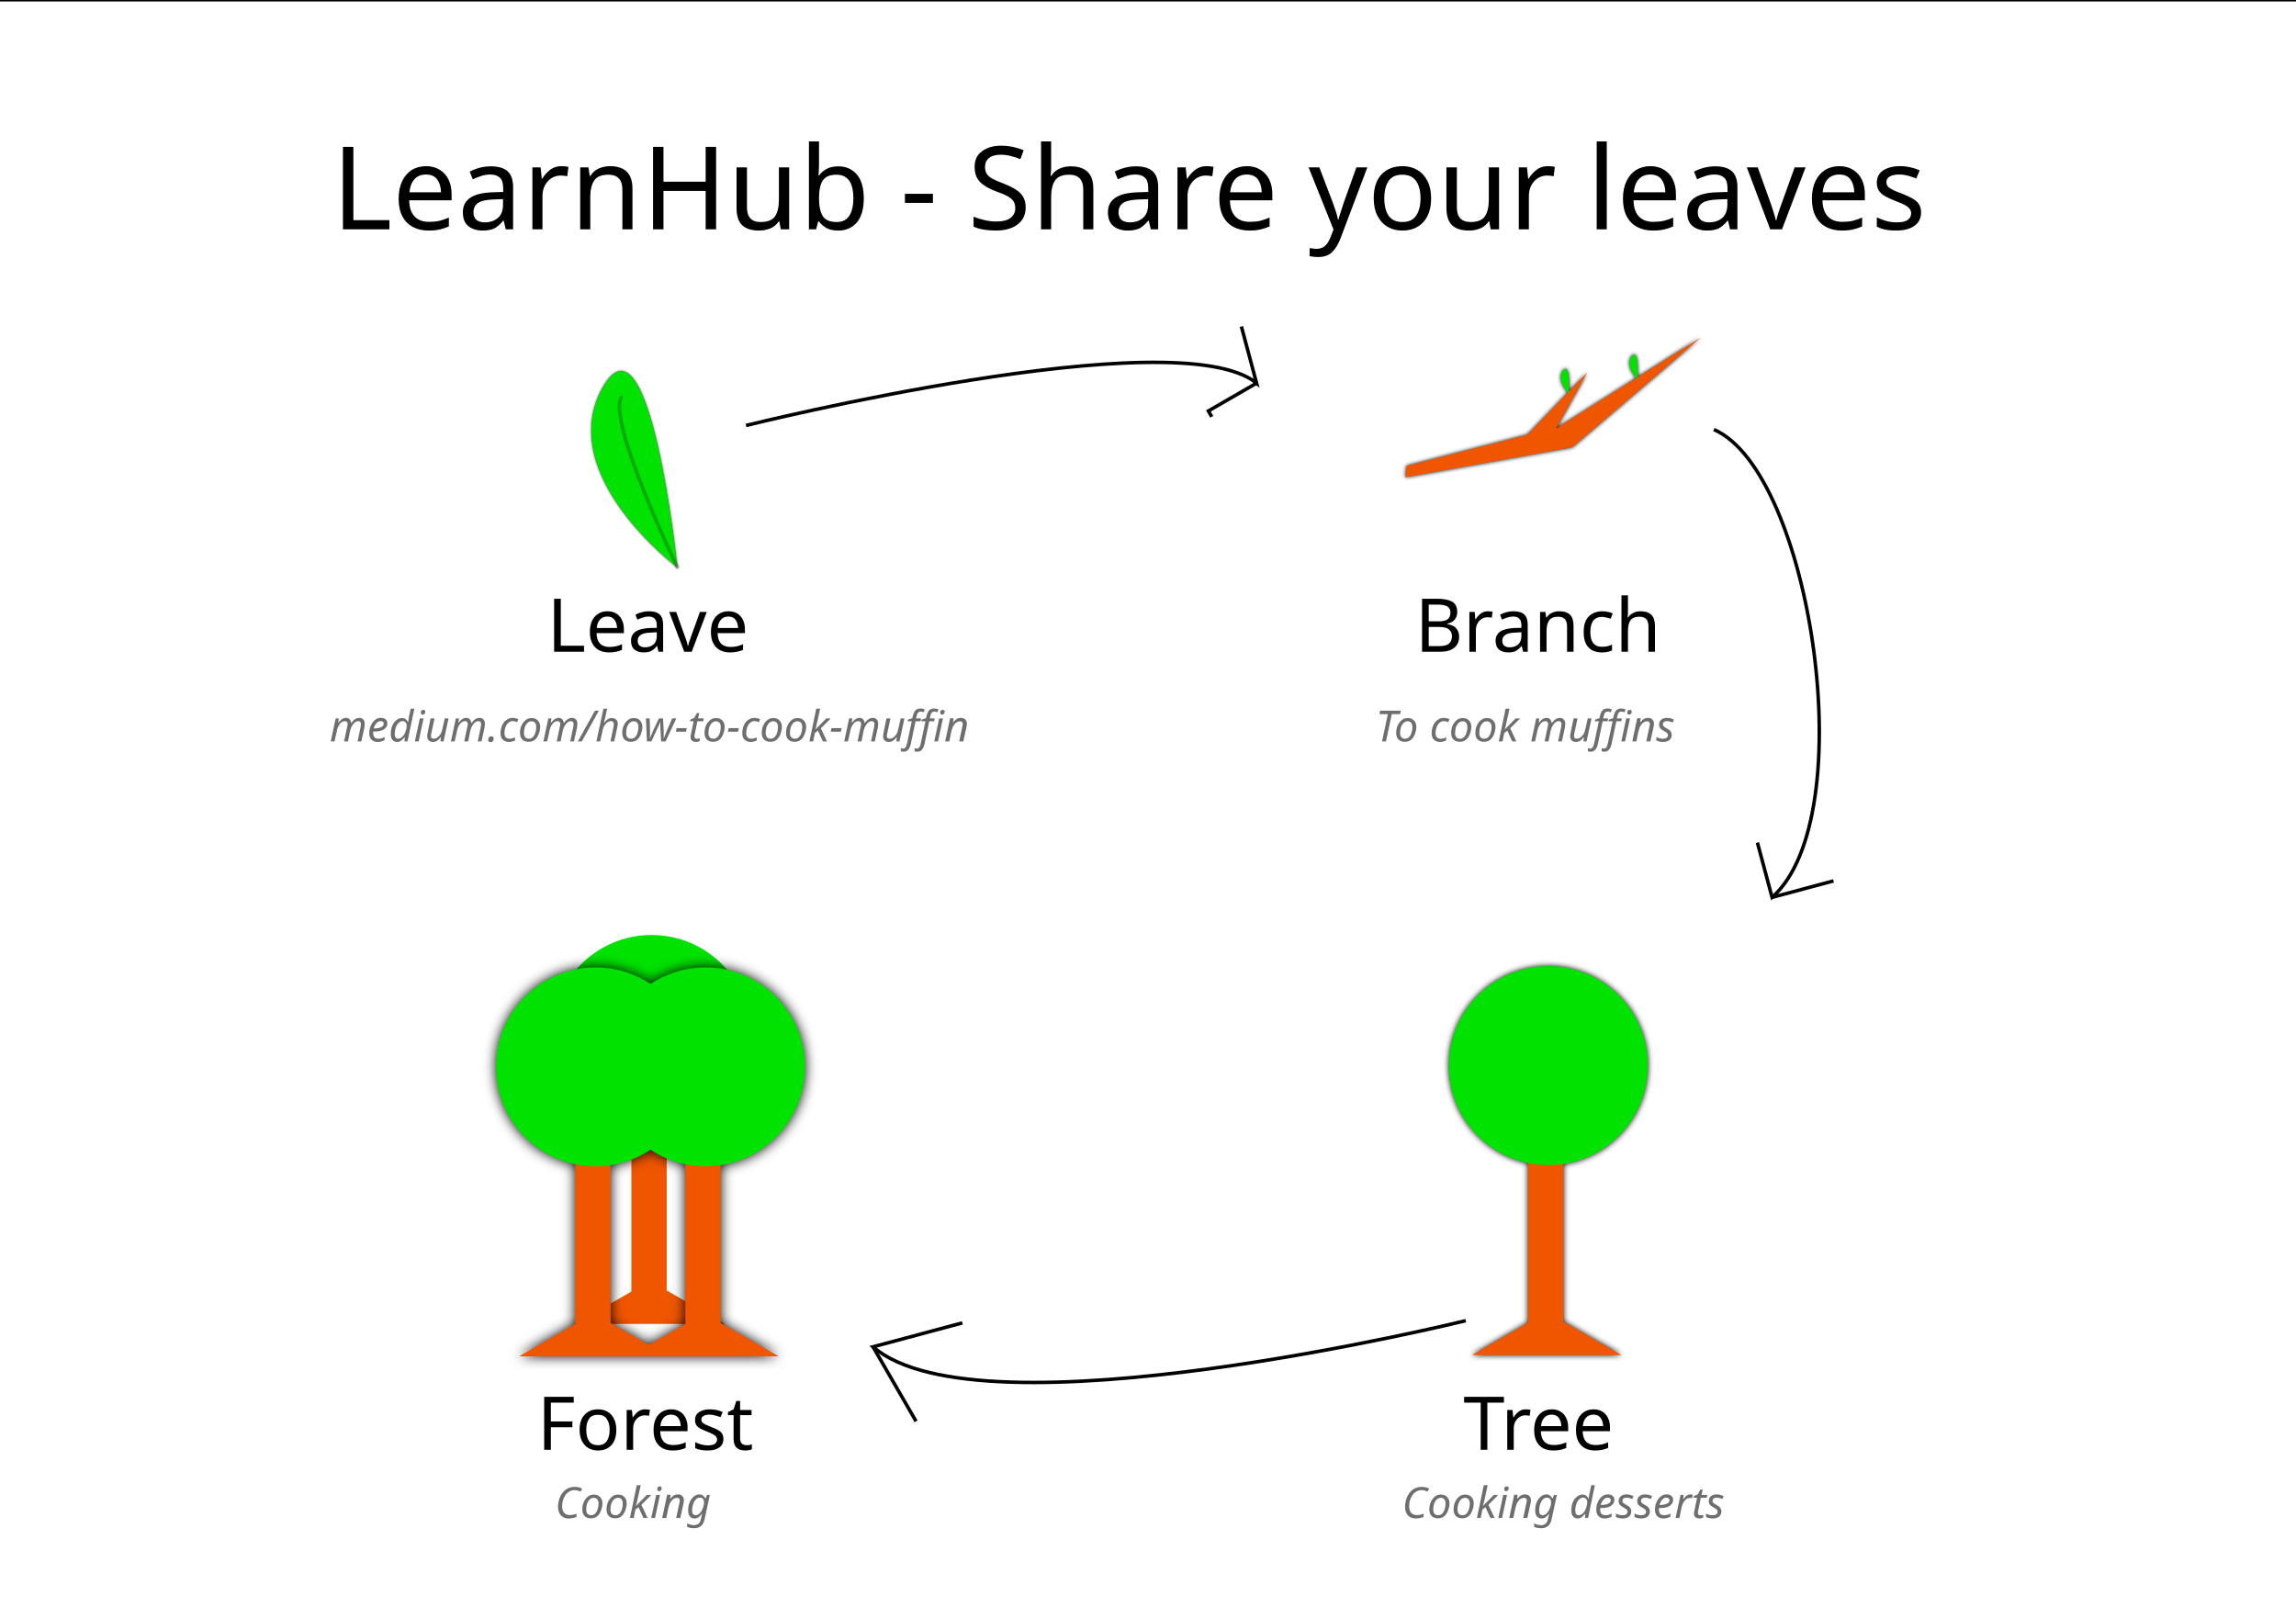
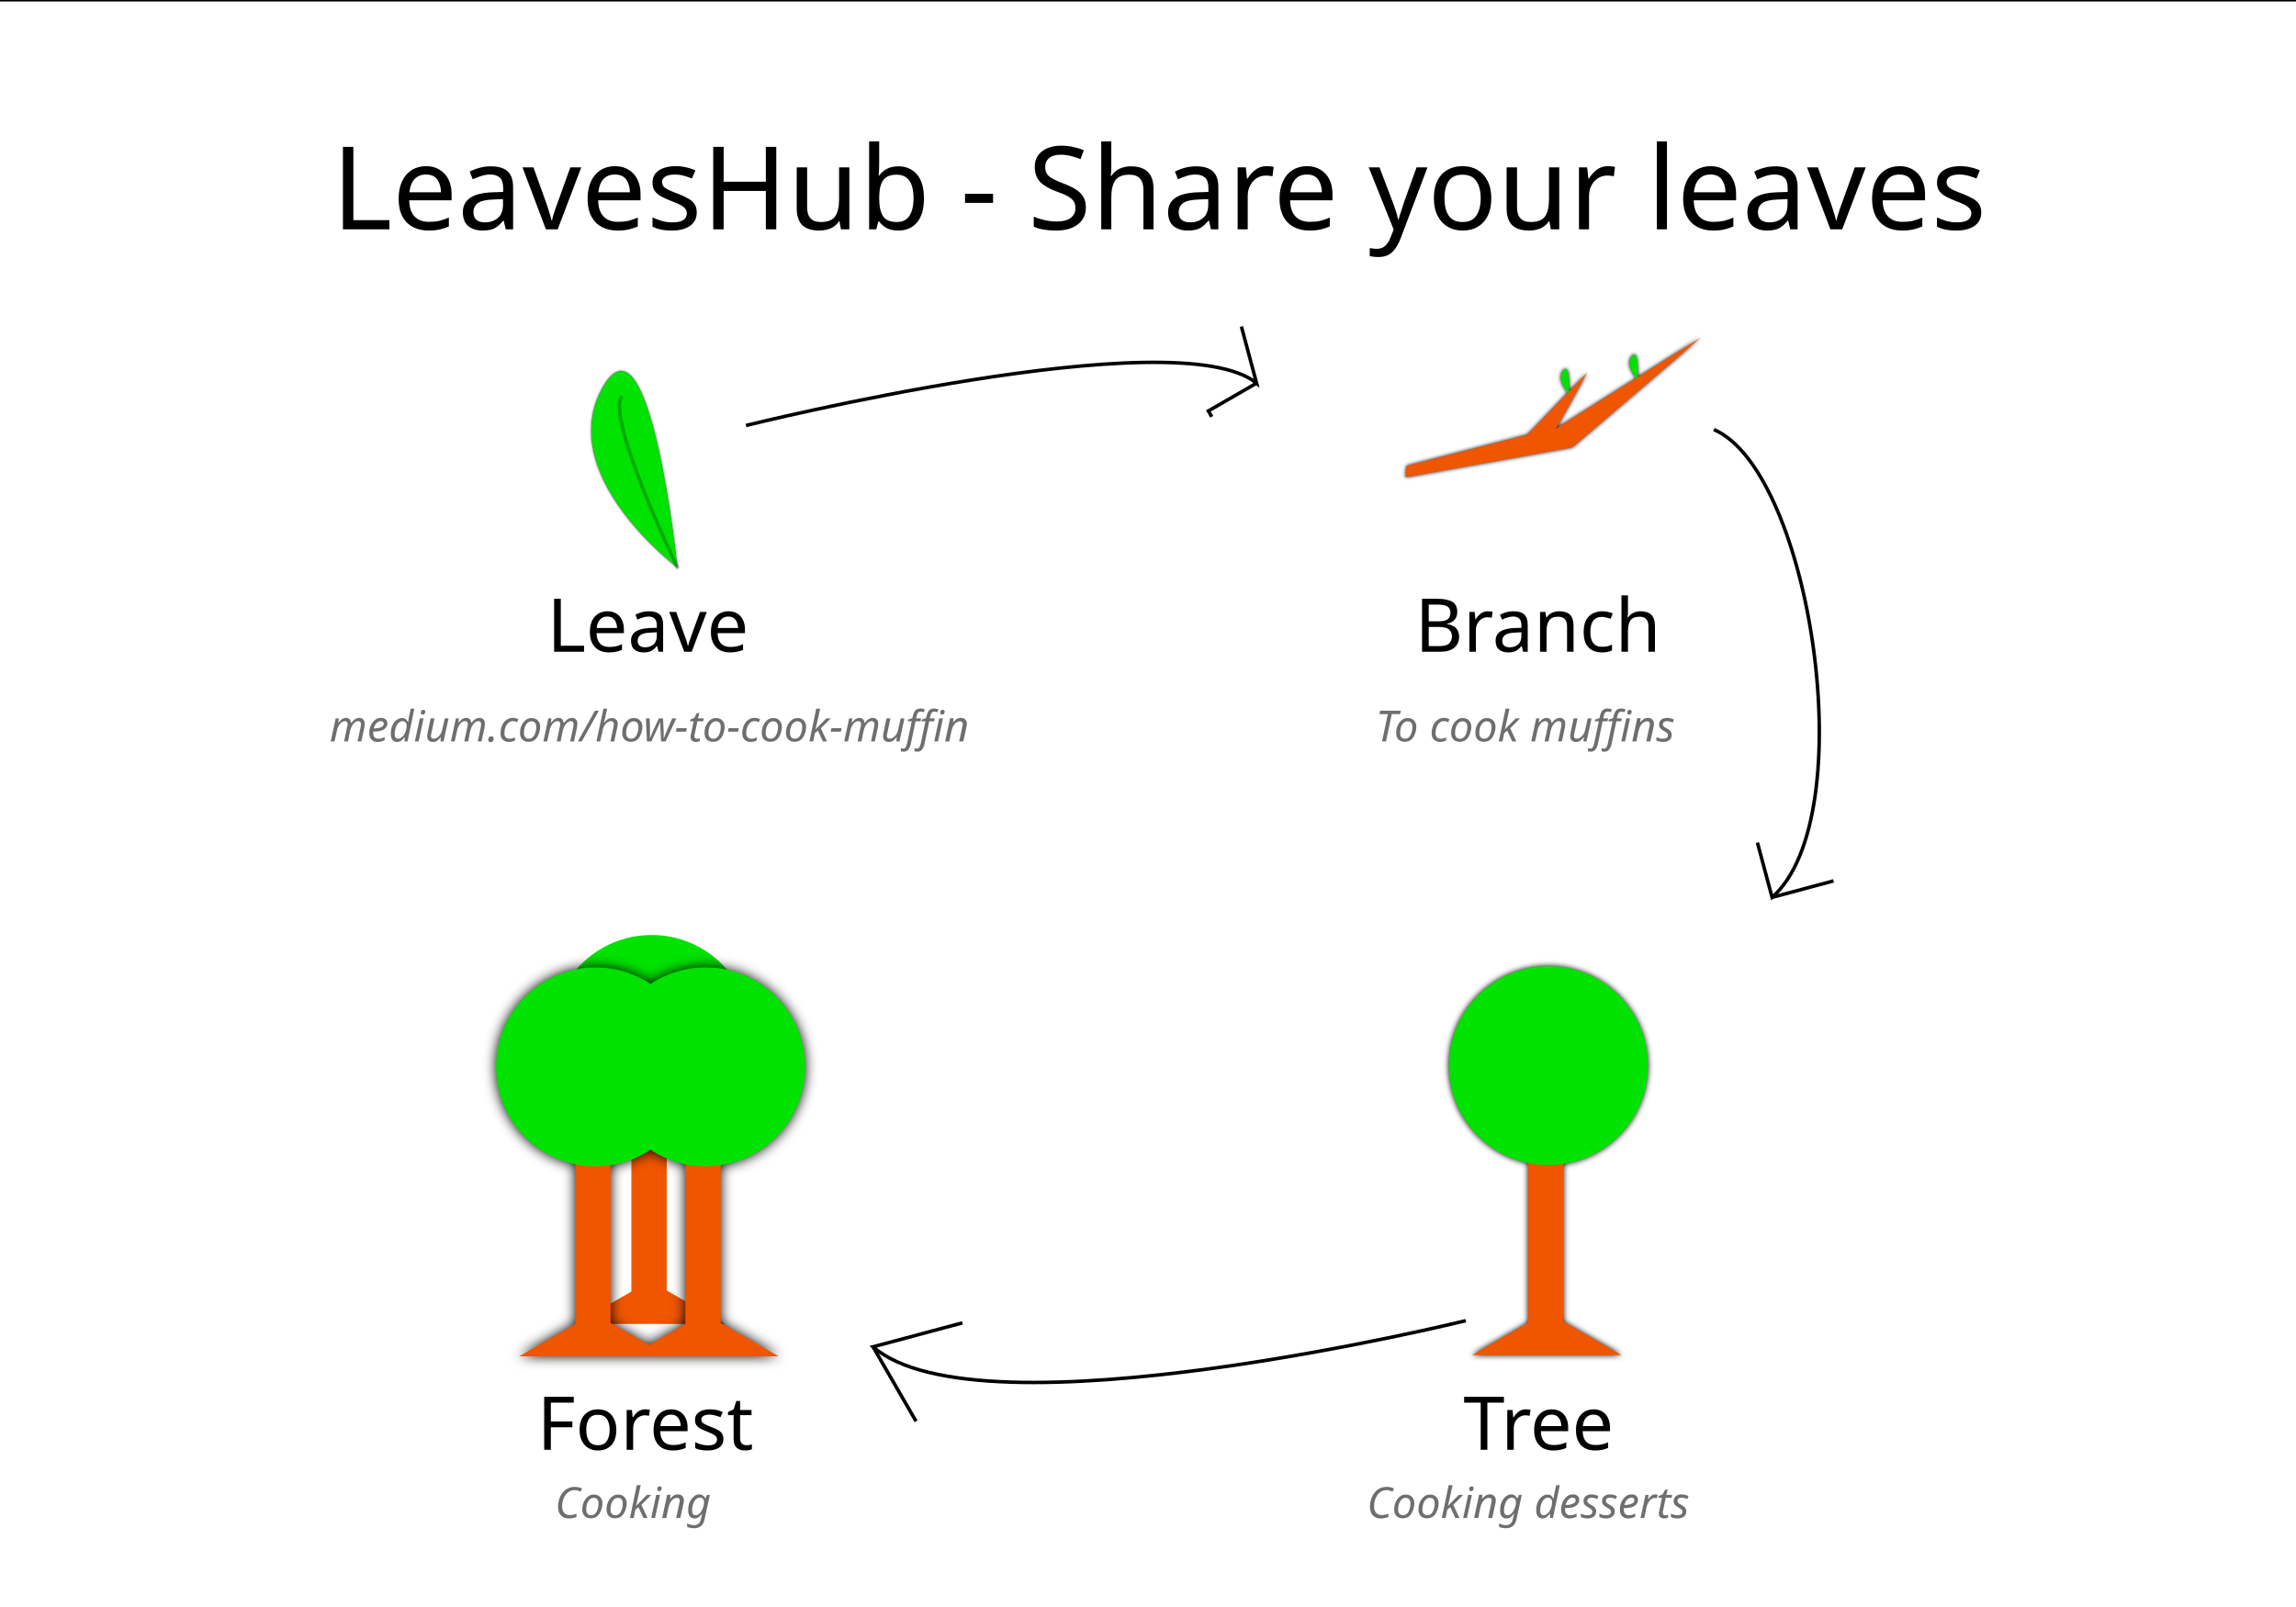
<svg xmlns="http://www.w3.org/2000/svg" width="210mm" height="147mm" viewBox="0 0 210 147" version="1.1" id="svg8">
  <defs id="defs2">
    <filter style="color-interpolation-filters:sRGB" id="filter4601" x="-0.05" width="1.1" y="-0.04" height="1.08">
      <feGaussianBlur stdDeviation="0.49" id="feGaussianBlur4603" />
    </filter>
    <filter style="color-interpolation-filters:sRGB" id="filter4795" x="-0.035" width="1.071" y="-0.018" height="1.036">
      <feGaussianBlur stdDeviation="0.223" id="feGaussianBlur4797" />
    </filter>
    <filter style="color-interpolation-filters:sRGB" id="filter4919" x="-0.039" width="1.079" y="-0.017" height="1.035">
      <feGaussianBlur stdDeviation="0.107" id="feGaussianBlur4921" />
    </filter>
    <filter style="color-interpolation-filters:sRGB" id="filter4940" x="-0.018" width="1.035" y="-0.037" height="1.075">
      <feGaussianBlur stdDeviation="0.165" id="feGaussianBlur4942" />
    </filter>
  </defs>
  <g id="layer1" transform="translate(0,-150)">
    <rect style="opacity:1;fill:#ffffff;fill-opacity:1;stroke:#000000;stroke-width:0.265;stroke-linecap:round;stroke-miterlimit:4;stroke-dasharray:none;stroke-opacity:1" id="rect4944" width="210.876" height="147.266" x="-0.267" y="150.002" />
    <g id="g4934" style="fill:#000000;fill-opacity:1;filter:url(#filter4940)" transform="matrix(1.205278,0,0,1.205278,-4.884614,138.0044)">
      <path style="fill:#000000;fill-opacity:1;stroke:none;stroke-width:0.265px;stroke-linecap:butt;stroke-linejoin:miter;stroke-opacity:1" d="m 133.095,35.582 -10.961,6.898 2.362,-4.252 -4.536,4.725 -9.166,2.362 -0.095,0.85 12.662,-2.268 z" id="path4928" />
      <path style="fill:#000000;fill-opacity:1;stroke:none;stroke-width:0.306px;stroke-linecap:butt;stroke-linejoin:miter;stroke-opacity:1" d="m 123.115,39.839 c 0,0 -1.005,-1.025 -0.445,-1.76 0.561,-0.735 0.445,1.76 0.445,1.76 z" id="path4930" />
      <path id="path4932" d="m 128.322,38.749 c 0,0 -1.005,-1.025 -0.445,-1.76 0.561,-0.735 0.445,1.76 0.445,1.76 z" style="fill:#000000;fill-opacity:1;stroke:none;stroke-width:0.306px;stroke-linecap:butt;stroke-linejoin:miter;stroke-opacity:1" />
    </g>
    <g id="g4917" style="fill:#000000;fill-opacity:1;filter:url(#filter4919)" transform="matrix(1.205278,0,0,1.205278,-4.884614,138.0044)">
      <path id="path4913" d="m 55.445,52.993 c 0,0 -9.29,-6.995 -5.685,-13.556 3.605,-6.562 5.685,13.556 5.685,13.556 z" style="fill:#000000;fill-opacity:1;stroke:none;stroke-width:2.481px;stroke-linecap:butt;stroke-linejoin:miter;stroke-opacity:1" />
      <path style="opacity:0.25;fill:#000000;fill-opacity:1;stroke:#000000;stroke-width:0.265;stroke-linecap:round;stroke-linejoin:miter;stroke-miterlimit:4;stroke-dasharray:none;stroke-opacity:1" d="m 55.445,52.993 c 0,0 -5.285,-10.987 -4.25,-12.892" id="path4915" />
    </g>
    <text xml:space="preserve" style="font-style:normal;font-weight:normal;font-size:10.583px;line-height:1.25;font-family:sans-serif;letter-spacing:0px;word-spacing:0px;fill:#000000;fill-opacity:1;stroke:none;stroke-width:0.265" x="30.335" y="170.982" id="text3734">
-       <tspan id="tspan3732" x="30.335" y="170.982" style="stroke-width:0.265">LearnHub - Share your leaves</tspan>
+       <tspan id="tspan3732" x="30.335" y="170.982" style="stroke-width:0.265">LeavesHub - Share your leaves</tspan>
    </text>
    <g id="g4557" transform="translate(-4.256567,2.457529)" />
    <g id="g4732" transform="matrix(1.205278,0,0,1.205278,16.7548,202.3532)">
      <g id="g4551">
        <path style="fill:#f05500;fill-opacity:1;stroke:none;stroke-width:0.265px;stroke-linecap:butt;stroke-linejoin:miter;stroke-opacity:1" d="m 34.01,38.216 v 16.37 L 29.753,57.044 H 41.093 L 36.692,54.503 V 38.083 Z" id="path3736" />
        <circle style="fill:#00e200;fill-opacity:1;stroke:none;stroke-width:0.332" id="path4547" cx="35.547" cy="35.076" r="7.55" />
      </g>
      <g style="fill:#000000;fill-opacity:1;filter:url(#filter4601)" id="g4583">
        <g style="fill:#000000;fill-opacity:1" transform="translate(-4.256567,2.457529)" id="g4569">
          <path id="path4565" d="m 34.01,38.216 v 16.37 L 29.753,57.044 H 41.093 L 36.692,54.503 V 38.083 Z" style="fill:#000000;fill-opacity:1;stroke:none;stroke-width:0.265px;stroke-linecap:butt;stroke-linejoin:miter;stroke-opacity:1" />
          <circle r="7.55" cy="35.076" cx="35.547" id="circle4567" style="fill:#000000;fill-opacity:1;stroke:none;stroke-width:0.332" />
        </g>
        <g style="fill:#000000;fill-opacity:1" id="g4575" transform="translate(4.095606,2.457529)">
          <path style="fill:#000000;fill-opacity:1;stroke:none;stroke-width:0.265px;stroke-linecap:butt;stroke-linejoin:miter;stroke-opacity:1" d="m 34.01,38.216 v 16.37 L 29.753,57.044 H 41.093 L 36.692,54.503 V 38.083 Z" id="path4571" />
          <circle style="fill:#000000;fill-opacity:1;stroke:none;stroke-width:0.332" id="circle4573" cx="35.547" cy="35.076" r="7.55" />
        </g>
      </g>
      <path id="path4553" d="m 34.01,38.216 v 16.37 L 29.753,57.044 H 41.093 L 36.692,54.503 V 38.083 Z" style="fill:#f05500;fill-opacity:1;stroke:none;stroke-width:0.265px;stroke-linecap:butt;stroke-linejoin:miter;stroke-opacity:1" transform="translate(-4.256567,2.457529)" />
      <circle r="7.55" cy="35.076" cx="35.547" id="circle4555" style="fill:#00e200;fill-opacity:1;stroke:none;stroke-width:0.332" transform="translate(-4.256567,2.457529)" />
      <g id="g4563" transform="translate(4.095606,2.457529)">
        <path style="fill:#f05500;fill-opacity:1;stroke:none;stroke-width:0.265px;stroke-linecap:butt;stroke-linejoin:miter;stroke-opacity:1" d="m 34.01,38.216 v 16.37 L 29.753,57.044 H 41.093 L 36.692,54.503 V 38.083 Z" id="path4559" />
        <circle style="fill:#00e200;fill-opacity:1;stroke:none;stroke-width:0.332" id="circle4561" cx="35.547" cy="35.076" r="7.55" />
      </g>
    </g>
    <g id="g4805" transform="matrix(1.205278,0,0,1.205278,12.76859,195.2919)">
      <g style="fill:#000100;fill-opacity:1;filter:url(#filter4795)" id="g4785" transform="translate(71.35616,8.220982)">
        <path style="fill:#000100;fill-opacity:1;stroke:none;stroke-width:0.265px;stroke-linecap:butt;stroke-linejoin:miter;stroke-opacity:1" d="m 34.01,38.216 v 16.37 L 29.753,57.044 H 41.093 L 36.692,54.503 V 38.083 Z" id="path4781" />
        <circle style="fill:#000100;fill-opacity:1;stroke:none;stroke-width:0.332" id="circle4783" cx="35.547" cy="35.076" r="7.55" />
      </g>
      <g transform="translate(71.35616,8.220982)" id="g4738">
        <path id="path4734" d="m 34.01,38.216 v 16.37 L 29.753,57.044 H 41.093 L 36.692,54.503 V 38.083 Z" style="fill:#f05500;fill-opacity:1;stroke:none;stroke-width:0.265px;stroke-linecap:butt;stroke-linejoin:miter;stroke-opacity:1" />
        <circle r="7.55" cy="35.076" cx="35.547" id="circle4736" style="fill:#00e200;fill-opacity:1;stroke:none;stroke-width:0.332" />
      </g>
    </g>
    <g id="g4926" transform="matrix(1.205278,0,0,1.205278,-4.884614,138.0044)">
      <path id="path4809" d="m 133.095,35.582 -10.961,6.898 2.362,-4.252 -4.536,4.725 -9.166,2.362 -0.095,0.85 12.662,-2.268 z" style="fill:#f05500;fill-opacity:1;stroke:none;stroke-width:0.265px;stroke-linecap:butt;stroke-linejoin:miter;stroke-opacity:1" />
      <path id="path4849" d="m 123.115,39.839 c 0,0 -1.005,-1.025 -0.445,-1.76 0.561,-0.735 0.445,1.76 0.445,1.76 z" style="fill:#00e200;fill-opacity:1;stroke:none;stroke-width:0.306px;stroke-linecap:butt;stroke-linejoin:miter;stroke-opacity:1" />
      <path style="fill:#00e200;fill-opacity:1;stroke:none;stroke-width:0.306px;stroke-linecap:butt;stroke-linejoin:miter;stroke-opacity:1" d="m 128.322,38.749 c 0,0 -1.005,-1.025 -0.445,-1.76 0.561,-0.735 0.445,1.76 0.445,1.76 z" id="path4851" />
    </g>
    <g id="g4911" transform="matrix(1.205278,0,0,1.205278,-4.884614,138.0044)">
      <path style="fill:#00e200;fill-opacity:1;stroke:none;stroke-width:2.481px;stroke-linecap:butt;stroke-linejoin:miter;stroke-opacity:1" d="m 55.445,52.993 c 0,0 -9.29,-6.995 -5.685,-13.556 3.605,-6.562 5.685,13.556 5.685,13.556 z" id="path4861" />
      <path id="path4863" d="m 55.445,52.993 c 0,0 -5.285,-10.987 -4.25,-12.892" style="opacity:0.25;fill:none;stroke:#000000;stroke-width:0.265;stroke-linecap:round;stroke-linejoin:miter;stroke-miterlimit:4;stroke-dasharray:none;stroke-opacity:1" />
    </g>
    <path style="fill:none;stroke:#000000;stroke-width:0.319px;stroke-linecap:butt;stroke-linejoin:miter;stroke-opacity:1" d="m 68.234,188.92 c 0,0 39.406,-9.795 46.696,-3.872 l -1.388,-5.18" id="path4865" />
    <path style="fill:none;stroke:#000000;stroke-width:0.319px;stroke-linecap:butt;stroke-linejoin:miter;stroke-opacity:1" d="m 114.929,185.048 -4.407,2.544 0.307,0.531" id="path4867" />
    <path style="fill:none;stroke:#000000;stroke-width:0.319px;stroke-linecap:butt;stroke-linejoin:miter;stroke-opacity:1" d="m 156.759,189.294 c 8.886,3.836 13.641,35.452 5.322,42.791 l -1.342,-5.01" id="path4869" />
    <path style="fill:none;stroke:#000000;stroke-width:0.319px;stroke-linecap:butt;stroke-linejoin:miter;stroke-opacity:1" d="m 162.081,232.085 5.619,-1.506" id="path4871" />
    <path style="fill:none;stroke:#000000;stroke-width:0.319px;stroke-linecap:butt;stroke-linejoin:miter;stroke-opacity:1" d="m 134.063,270.808 c 0,0 -44.418,10.934 -54.212,2.392 l 8.171,-2.189" id="path4873" />
    <path style="fill:none;stroke:#000000;stroke-width:0.319px;stroke-linecap:butt;stroke-linejoin:miter;stroke-opacity:1" d="m 79.851,273.2 3.933,6.812" id="path4875" />
    <text xml:space="preserve" style="font-style:normal;font-weight:normal;font-size:6.779px;line-height:1.25;font-family:sans-serif;letter-spacing:0px;word-spacing:0px;fill:#000000;fill-opacity:1;stroke:none;stroke-width:0.169" x="50.028" y="209.619" id="text4879">
      <tspan id="tspan4877" x="50.028" y="209.619" style="stroke-width:0.169">Leave</tspan>
    </text>
    <text id="text4883" y="209.619" x="129.411" style="font-style:normal;font-weight:normal;font-size:6.779px;line-height:1.25;font-family:sans-serif;letter-spacing:0px;word-spacing:0px;fill:#000000;fill-opacity:1;stroke:none;stroke-width:0.169" xml:space="preserve">
      <tspan style="stroke-width:0.169" y="209.619" x="129.411" id="tspan4881">Branch</tspan>
    </text>
    <text id="text4887" y="282.624" x="49.117" style="font-style:normal;font-weight:normal;font-size:6.779px;line-height:1.25;font-family:sans-serif;letter-spacing:0px;word-spacing:0px;fill:#000000;fill-opacity:1;stroke:none;stroke-width:0.169" xml:space="preserve">
      <tspan style="stroke-width:0.169" y="282.624" x="49.117" id="tspan4885">Forest</tspan>
    </text>
    <text xml:space="preserve" style="font-style:normal;font-weight:normal;font-size:6.779px;line-height:1.25;font-family:sans-serif;letter-spacing:0px;word-spacing:0px;fill:#000000;fill-opacity:1;stroke:none;stroke-width:0.169" x="133.853" y="282.624" id="text4891">
      <tspan id="tspan4889" x="133.853" y="282.624" style="stroke-width:0.169">Tree</tspan>
    </text>
    <text xml:space="preserve" style="font-style:normal;font-weight:normal;font-size:3.939px;line-height:1.25;font-family:sans-serif;letter-spacing:0px;word-spacing:0px;fill:#6e6e6e;fill-opacity:1;stroke:none;stroke-width:0.098" x="30.141" y="217.824" id="text4895">
      <tspan id="tspan4893" x="30.141" y="217.824" style="font-style:italic;fill:#6e6e6e;fill-opacity:1;stroke-width:0.098">medium.com/how-to-cook-muffin</tspan>
    </text>
    <text id="text4899" y="217.824" x="125.814" style="font-style:normal;font-weight:normal;font-size:3.939px;line-height:1.25;font-family:sans-serif;letter-spacing:0px;word-spacing:0px;fill:#6e6e6e;fill-opacity:1;stroke:none;stroke-width:0.098" xml:space="preserve">
      <tspan style="font-style:italic;fill:#6e6e6e;fill-opacity:1;stroke-width:0.098" y="217.824" x="125.814" id="tspan4897">To cook muffins</tspan>
    </text>
    <text id="text4903" y="288.855" x="50.757" style="font-style:normal;font-weight:normal;font-size:3.939px;line-height:1.25;font-family:sans-serif;letter-spacing:0px;word-spacing:0px;fill:#6e6e6e;fill-opacity:1;stroke:none;stroke-width:0.098" xml:space="preserve">
      <tspan style="font-style:italic;fill:#6e6e6e;fill-opacity:1;stroke-width:0.098" y="288.855" x="50.757" id="tspan4901">Cooking</tspan>
    </text>
-     <text xml:space="preserve" style="font-style:normal;font-weight:normal;font-size:3.939px;line-height:1.25;font-family:sans-serif;letter-spacing:0px;word-spacing:0px;fill:#6e6e6e;fill-opacity:1;stroke:none;stroke-width:0.098" x="128.23" y="288.855" id="text4907">
-       <tspan id="tspan4905" x="128.23" y="288.855" style="font-style:italic;fill:#6e6e6e;fill-opacity:1;stroke-width:0.098">Cooking desserts</tspan>
+     <text xml:space="preserve" style="font-style:normal;font-weight:normal;font-size:3.939px;line-height:1.25;font-family:sans-serif;letter-spacing:0px;word-spacing:0px;fill:#6e6e6e;fill-opacity:1;stroke:none;stroke-width:0.098" x="125.018" y="288.855" id="text4907">
+       <tspan id="tspan4905" x="125.018" y="288.855" style="font-style:italic;fill:#6e6e6e;fill-opacity:1;stroke-width:0.098">Cooking desserts</tspan>
    </text>
  </g>
</svg>
